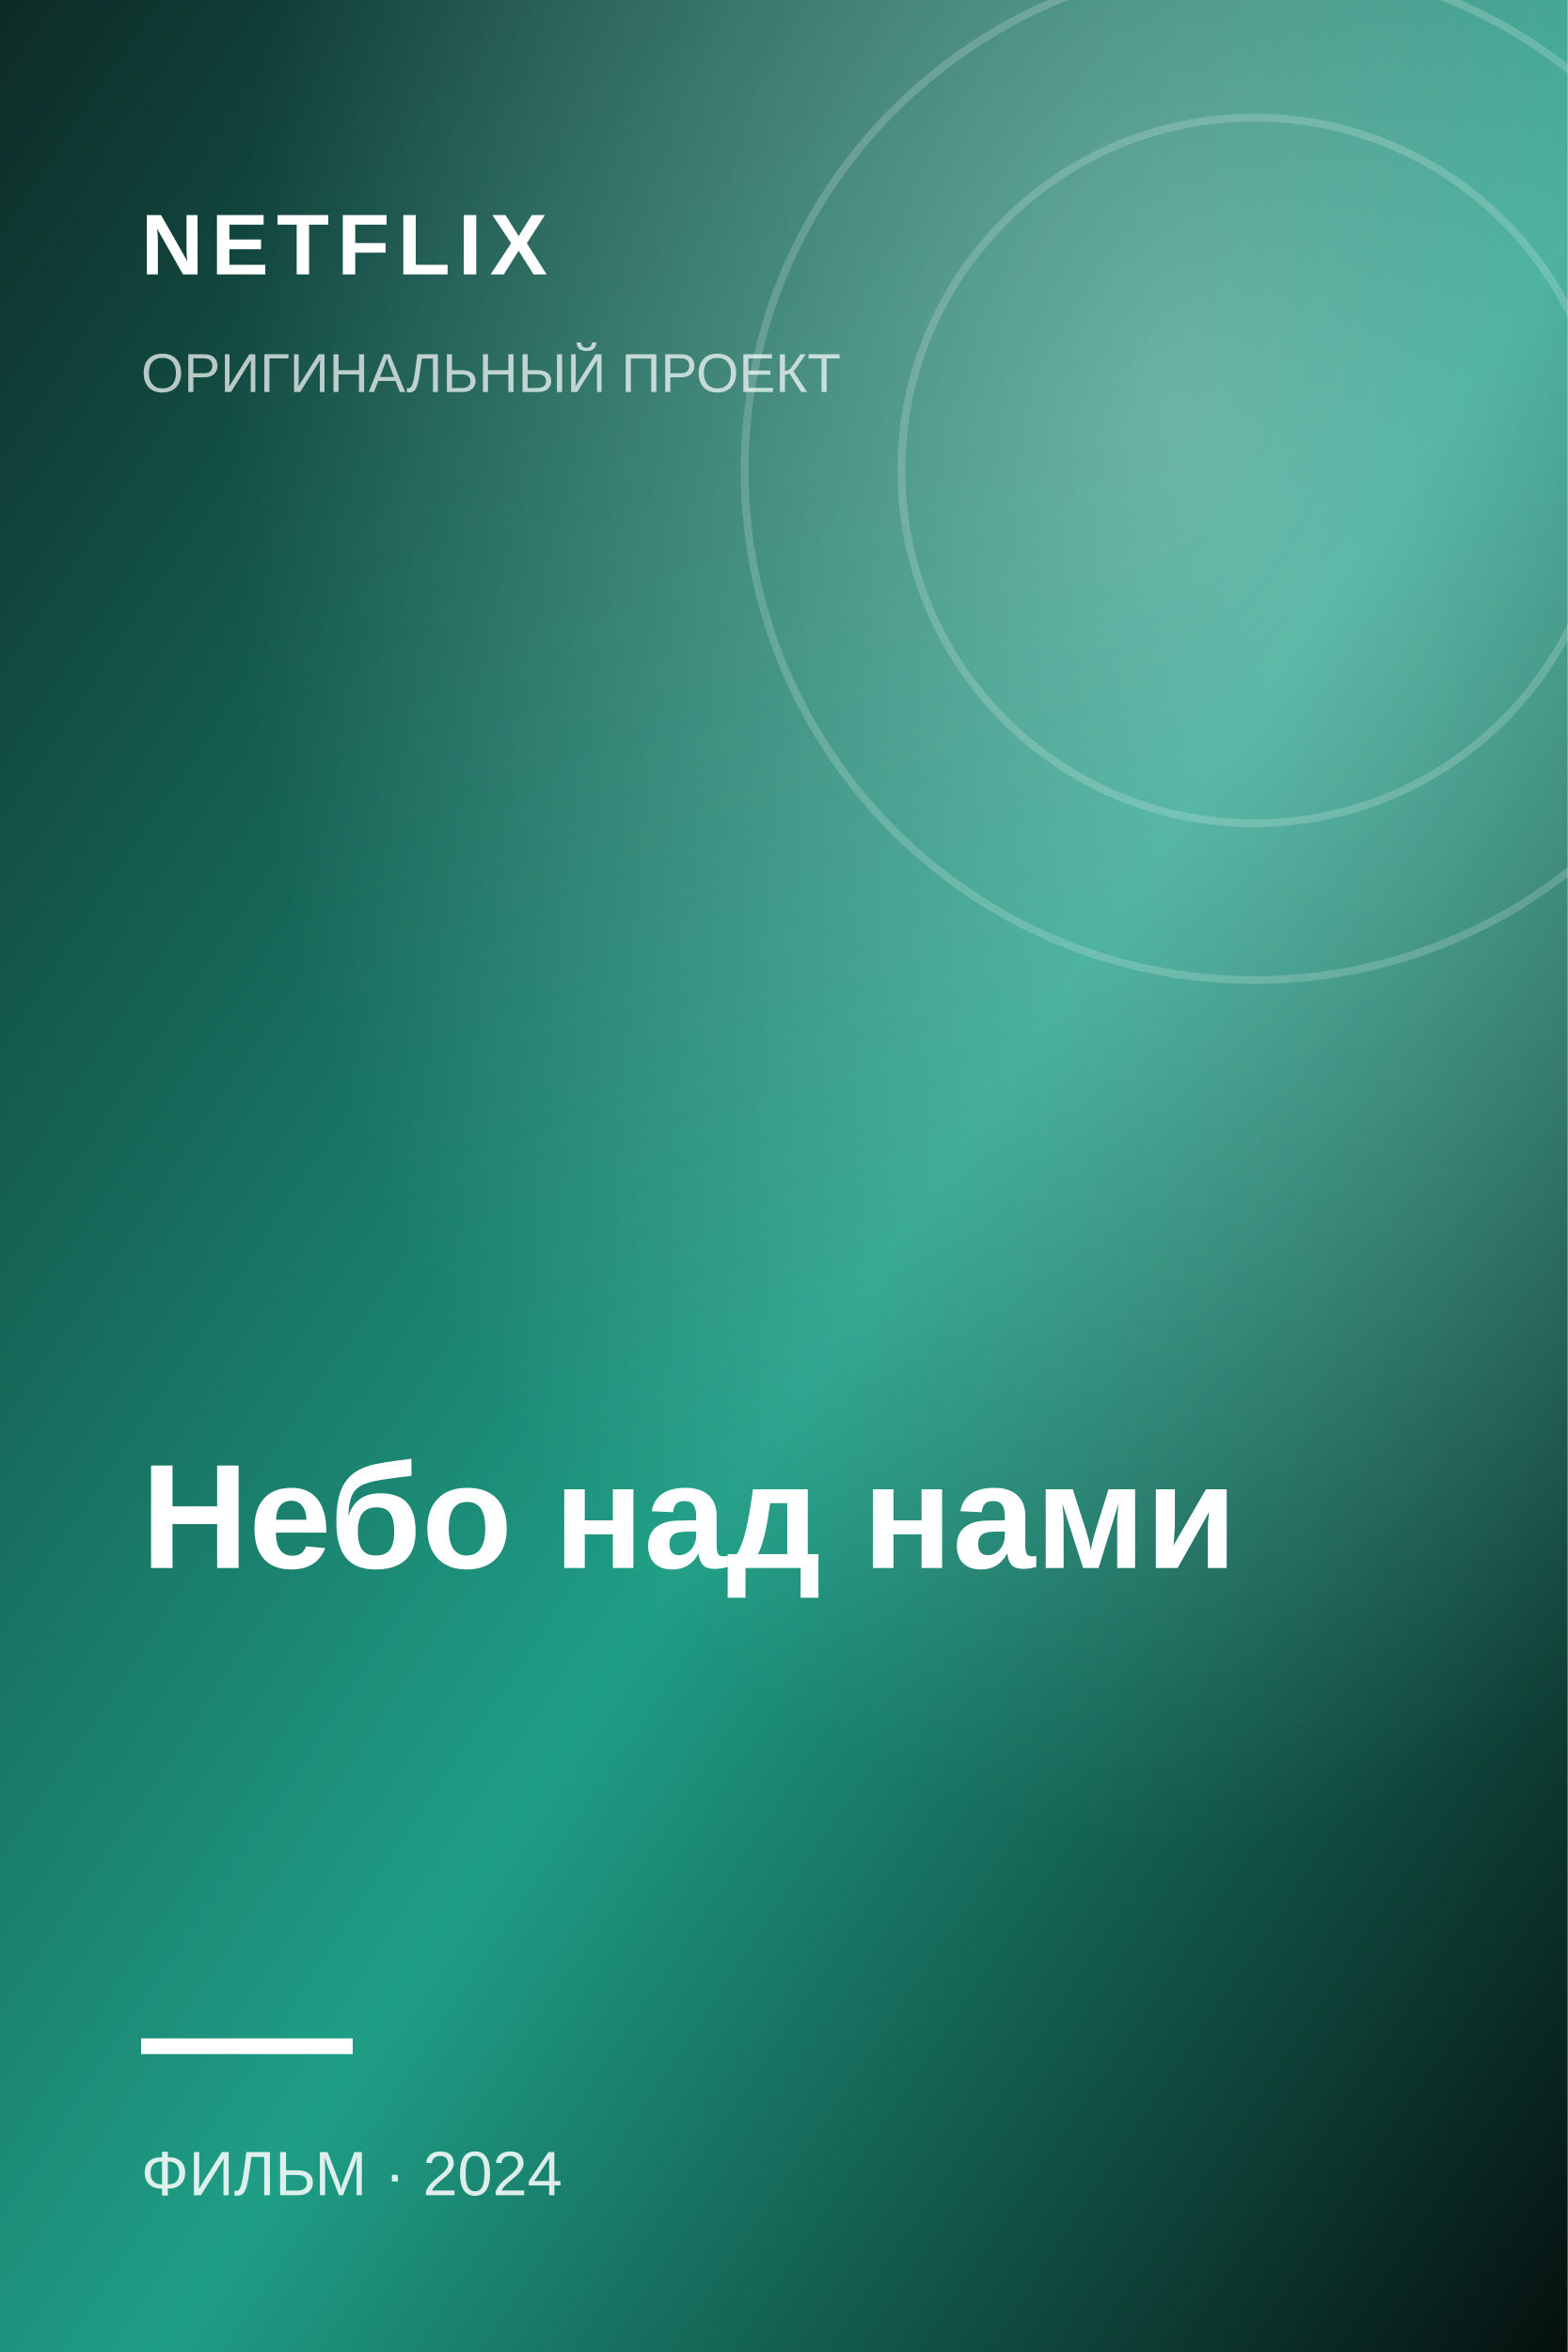
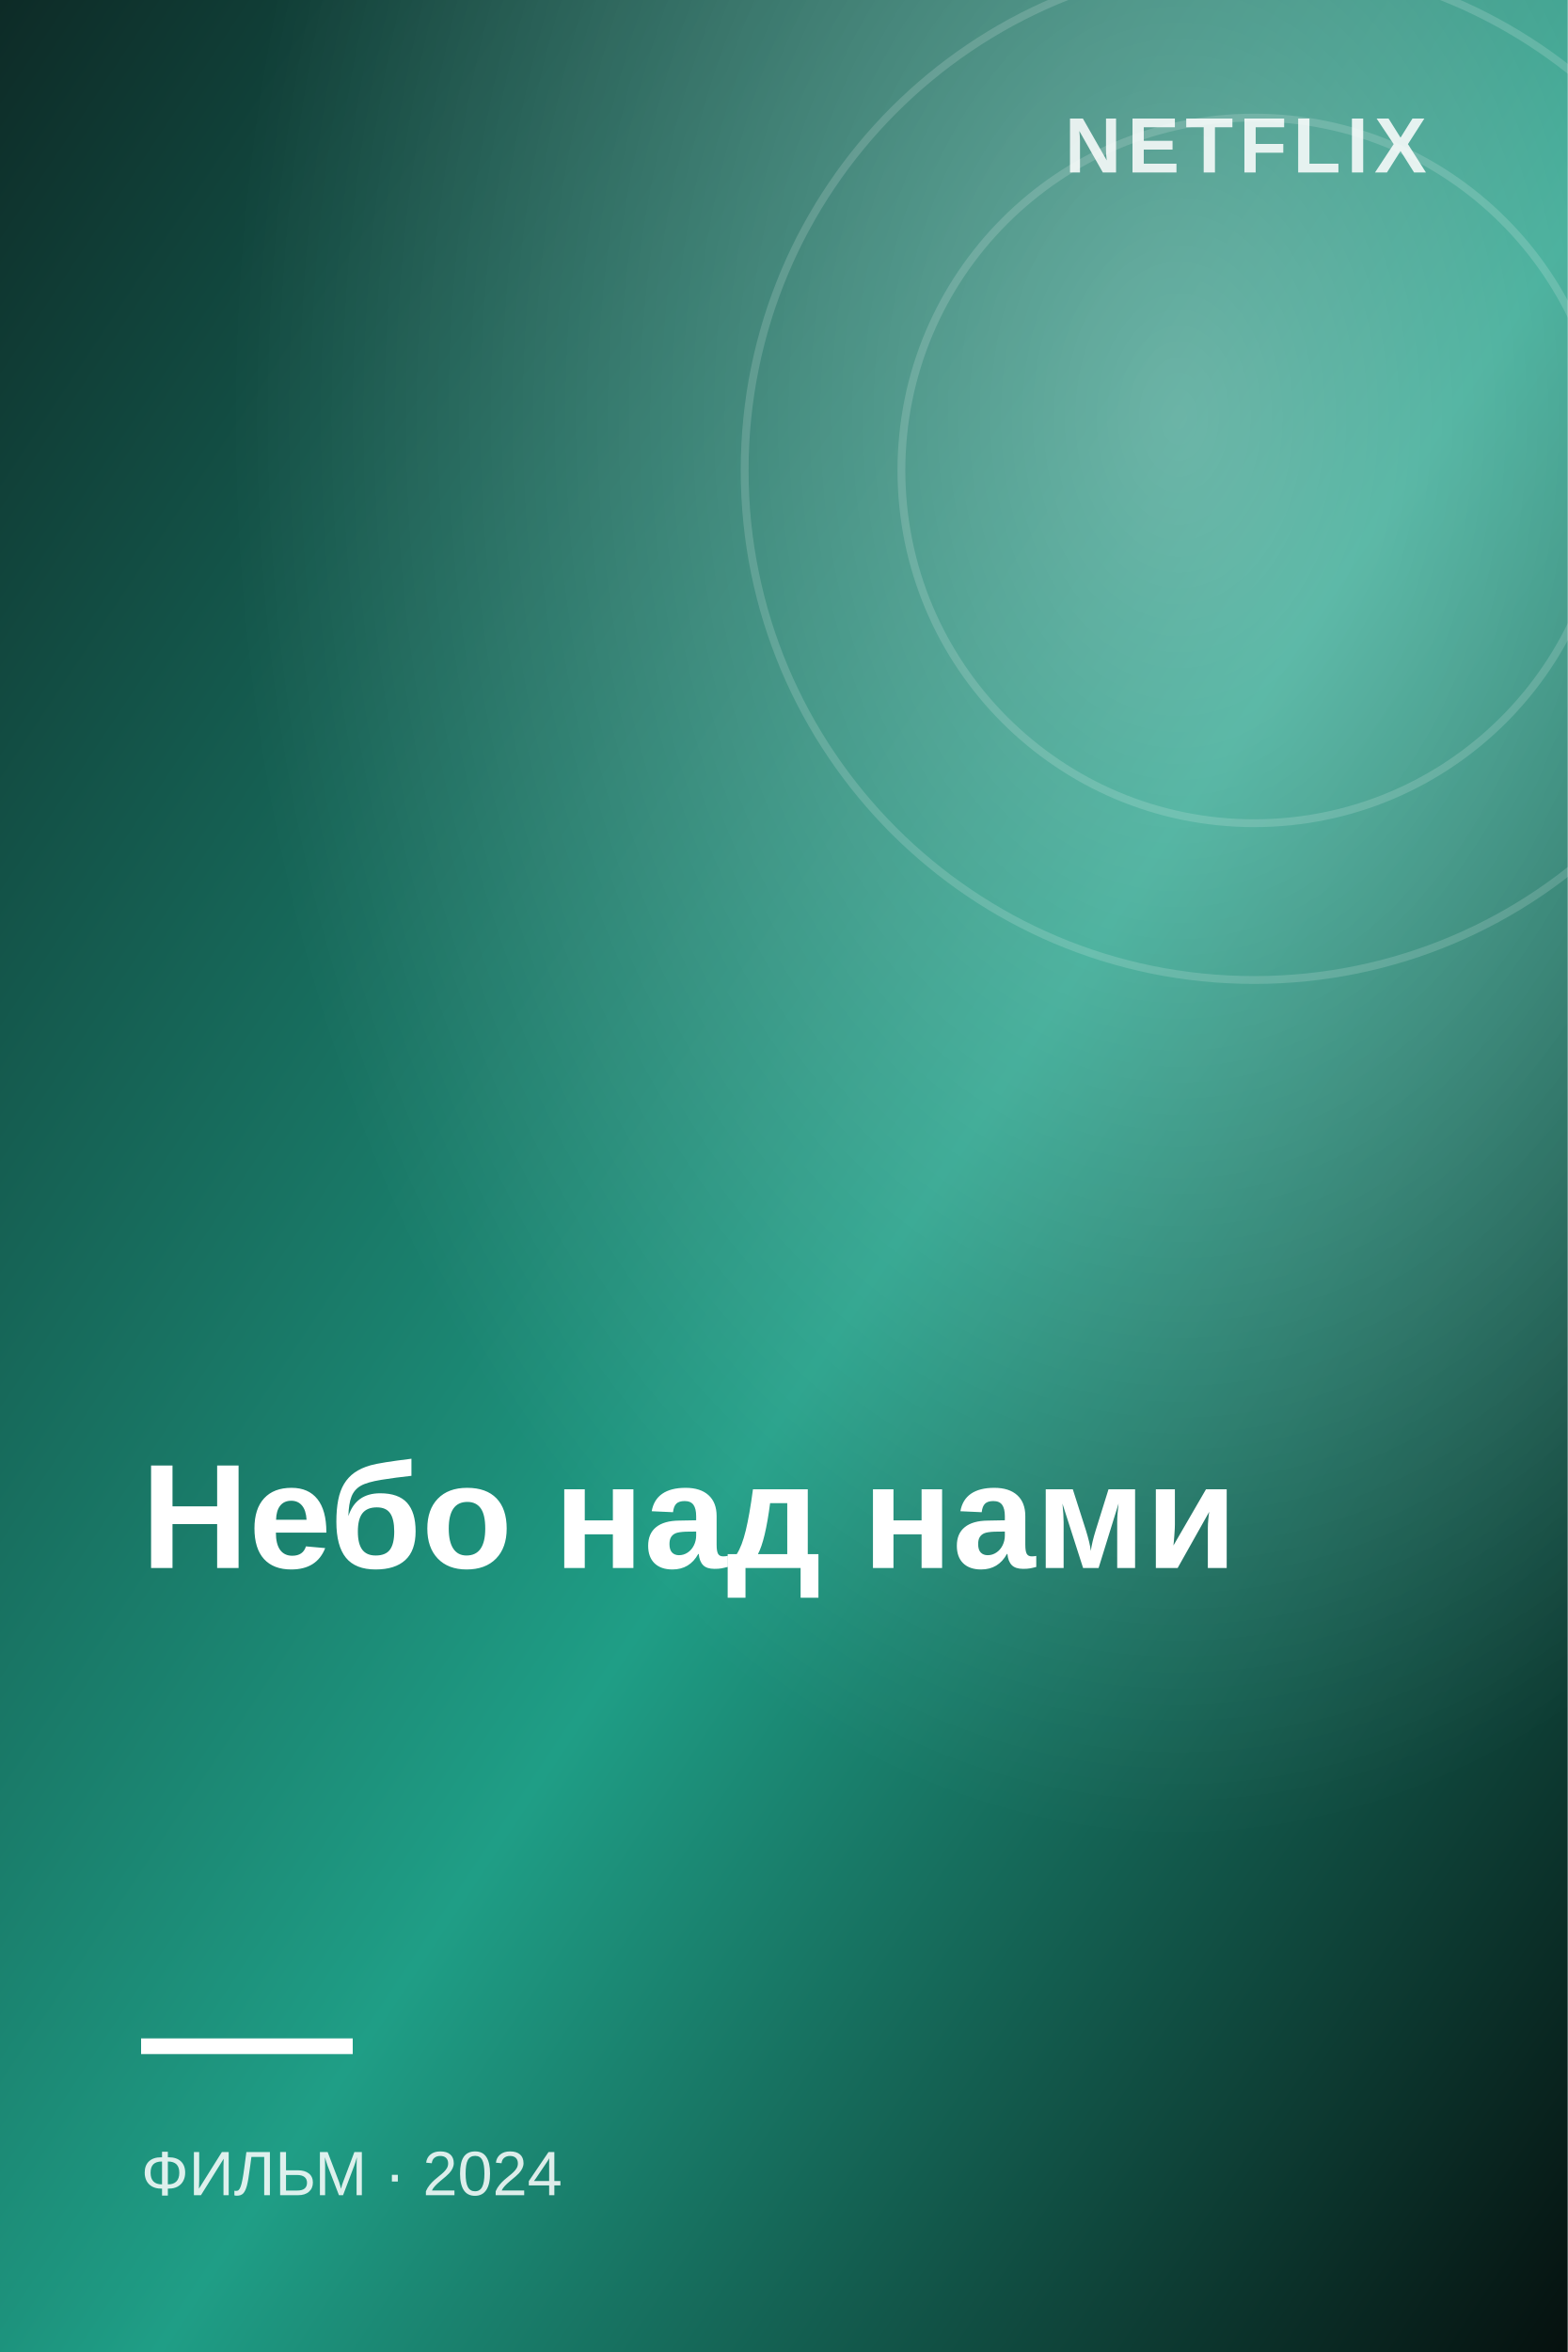
<svg xmlns="http://www.w3.org/2000/svg" width="400" height="600" viewBox="0 0 400 600">
  <defs>
    <linearGradient id="g" x1="0" y1="0" x2="1" y2="1">
      <stop offset="0" stop-color="#0d2a26" />
      <stop offset="0.55" stop-color="#1f9e86" />
      <stop offset="1" stop-color="#050f0d" />
    </linearGradient>
    <radialGradient id="gl" cx="0.75" cy="0.18" r="0.6">
      <stop offset="0" stop-color="#ffffff" stop-opacity="0.35" />
      <stop offset="1" stop-color="#ffffff" stop-opacity="0" />
    </radialGradient>
  </defs>
  <rect width="400" height="600" fill="url(#g)" />
  <rect width="400" height="600" fill="url(#gl)" />
-   <g opacity="0.18" fill="none" stroke="#ffffff" stroke-width="2">
+   <g opacity="0.16" fill="none" stroke="#ffffff" stroke-width="2">
    <circle cx="320" cy="120" r="90" />
    <circle cx="320" cy="120" r="130" />
  </g>
-   <text x="36" y="70" font-family="Montserrat, Arial, sans-serif" font-size="22" font-weight="900" fill="#ffffff" letter-spacing="2">NETFLIX</text>
-   <text x="36" y="100" font-family="Arial, sans-serif" font-size="14" fill="#ffffff" opacity="0.7">ОРИГИНАЛЬНЫЙ ПРОЕКТ</text>
+   <text x="364" y="44" text-anchor="end" font-family="Montserrat, Arial, sans-serif" font-size="20" font-weight="900" fill="#ffffff" opacity="0.85" letter-spacing="1.5">NETFLIX</text>
  <text x="36" y="400" font-family="Montserrat, Arial, sans-serif" font-size="38" font-weight="800" fill="#ffffff">Небо над нами</text>
+   <rect x="36" y="520" width="54" height="4" fill="#ffffff" />
  <text x="36" y="560" font-family="Arial, sans-serif" font-size="16" fill="#ffffff" opacity="0.85">ФИЛЬМ · 2024</text>
-   <rect x="36" y="520" width="54" height="4" fill="#ffffff" />
</svg>
